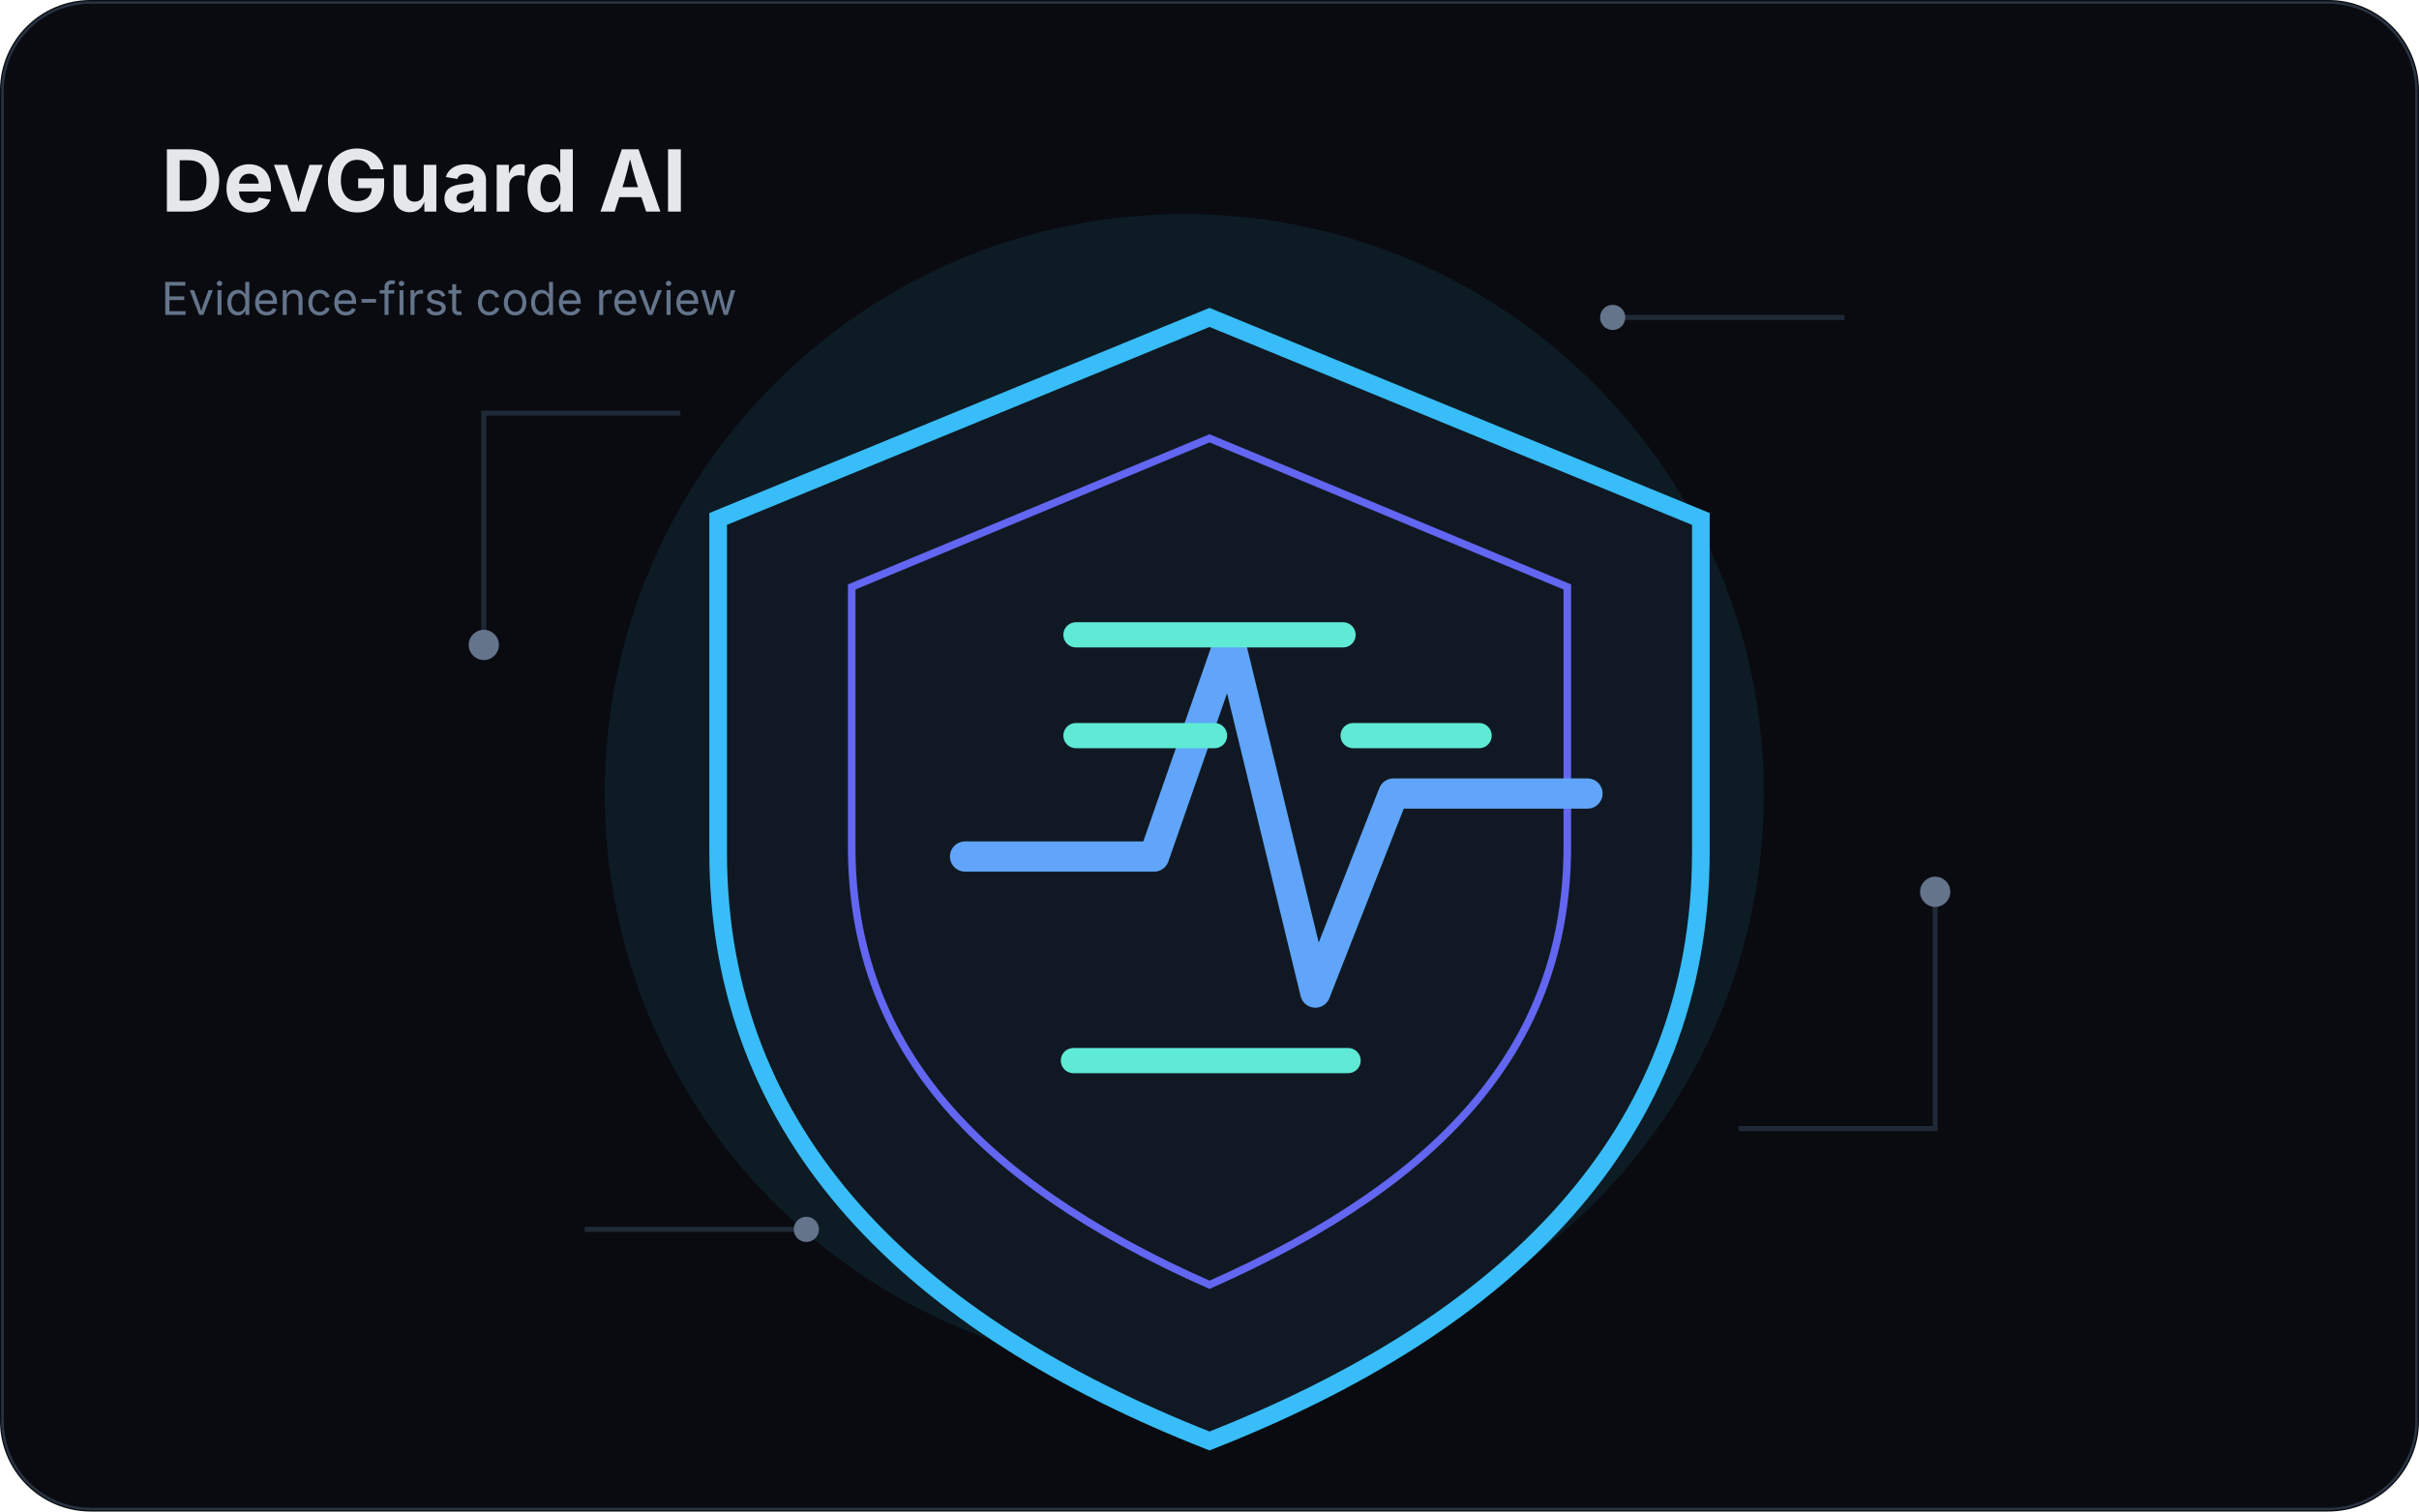
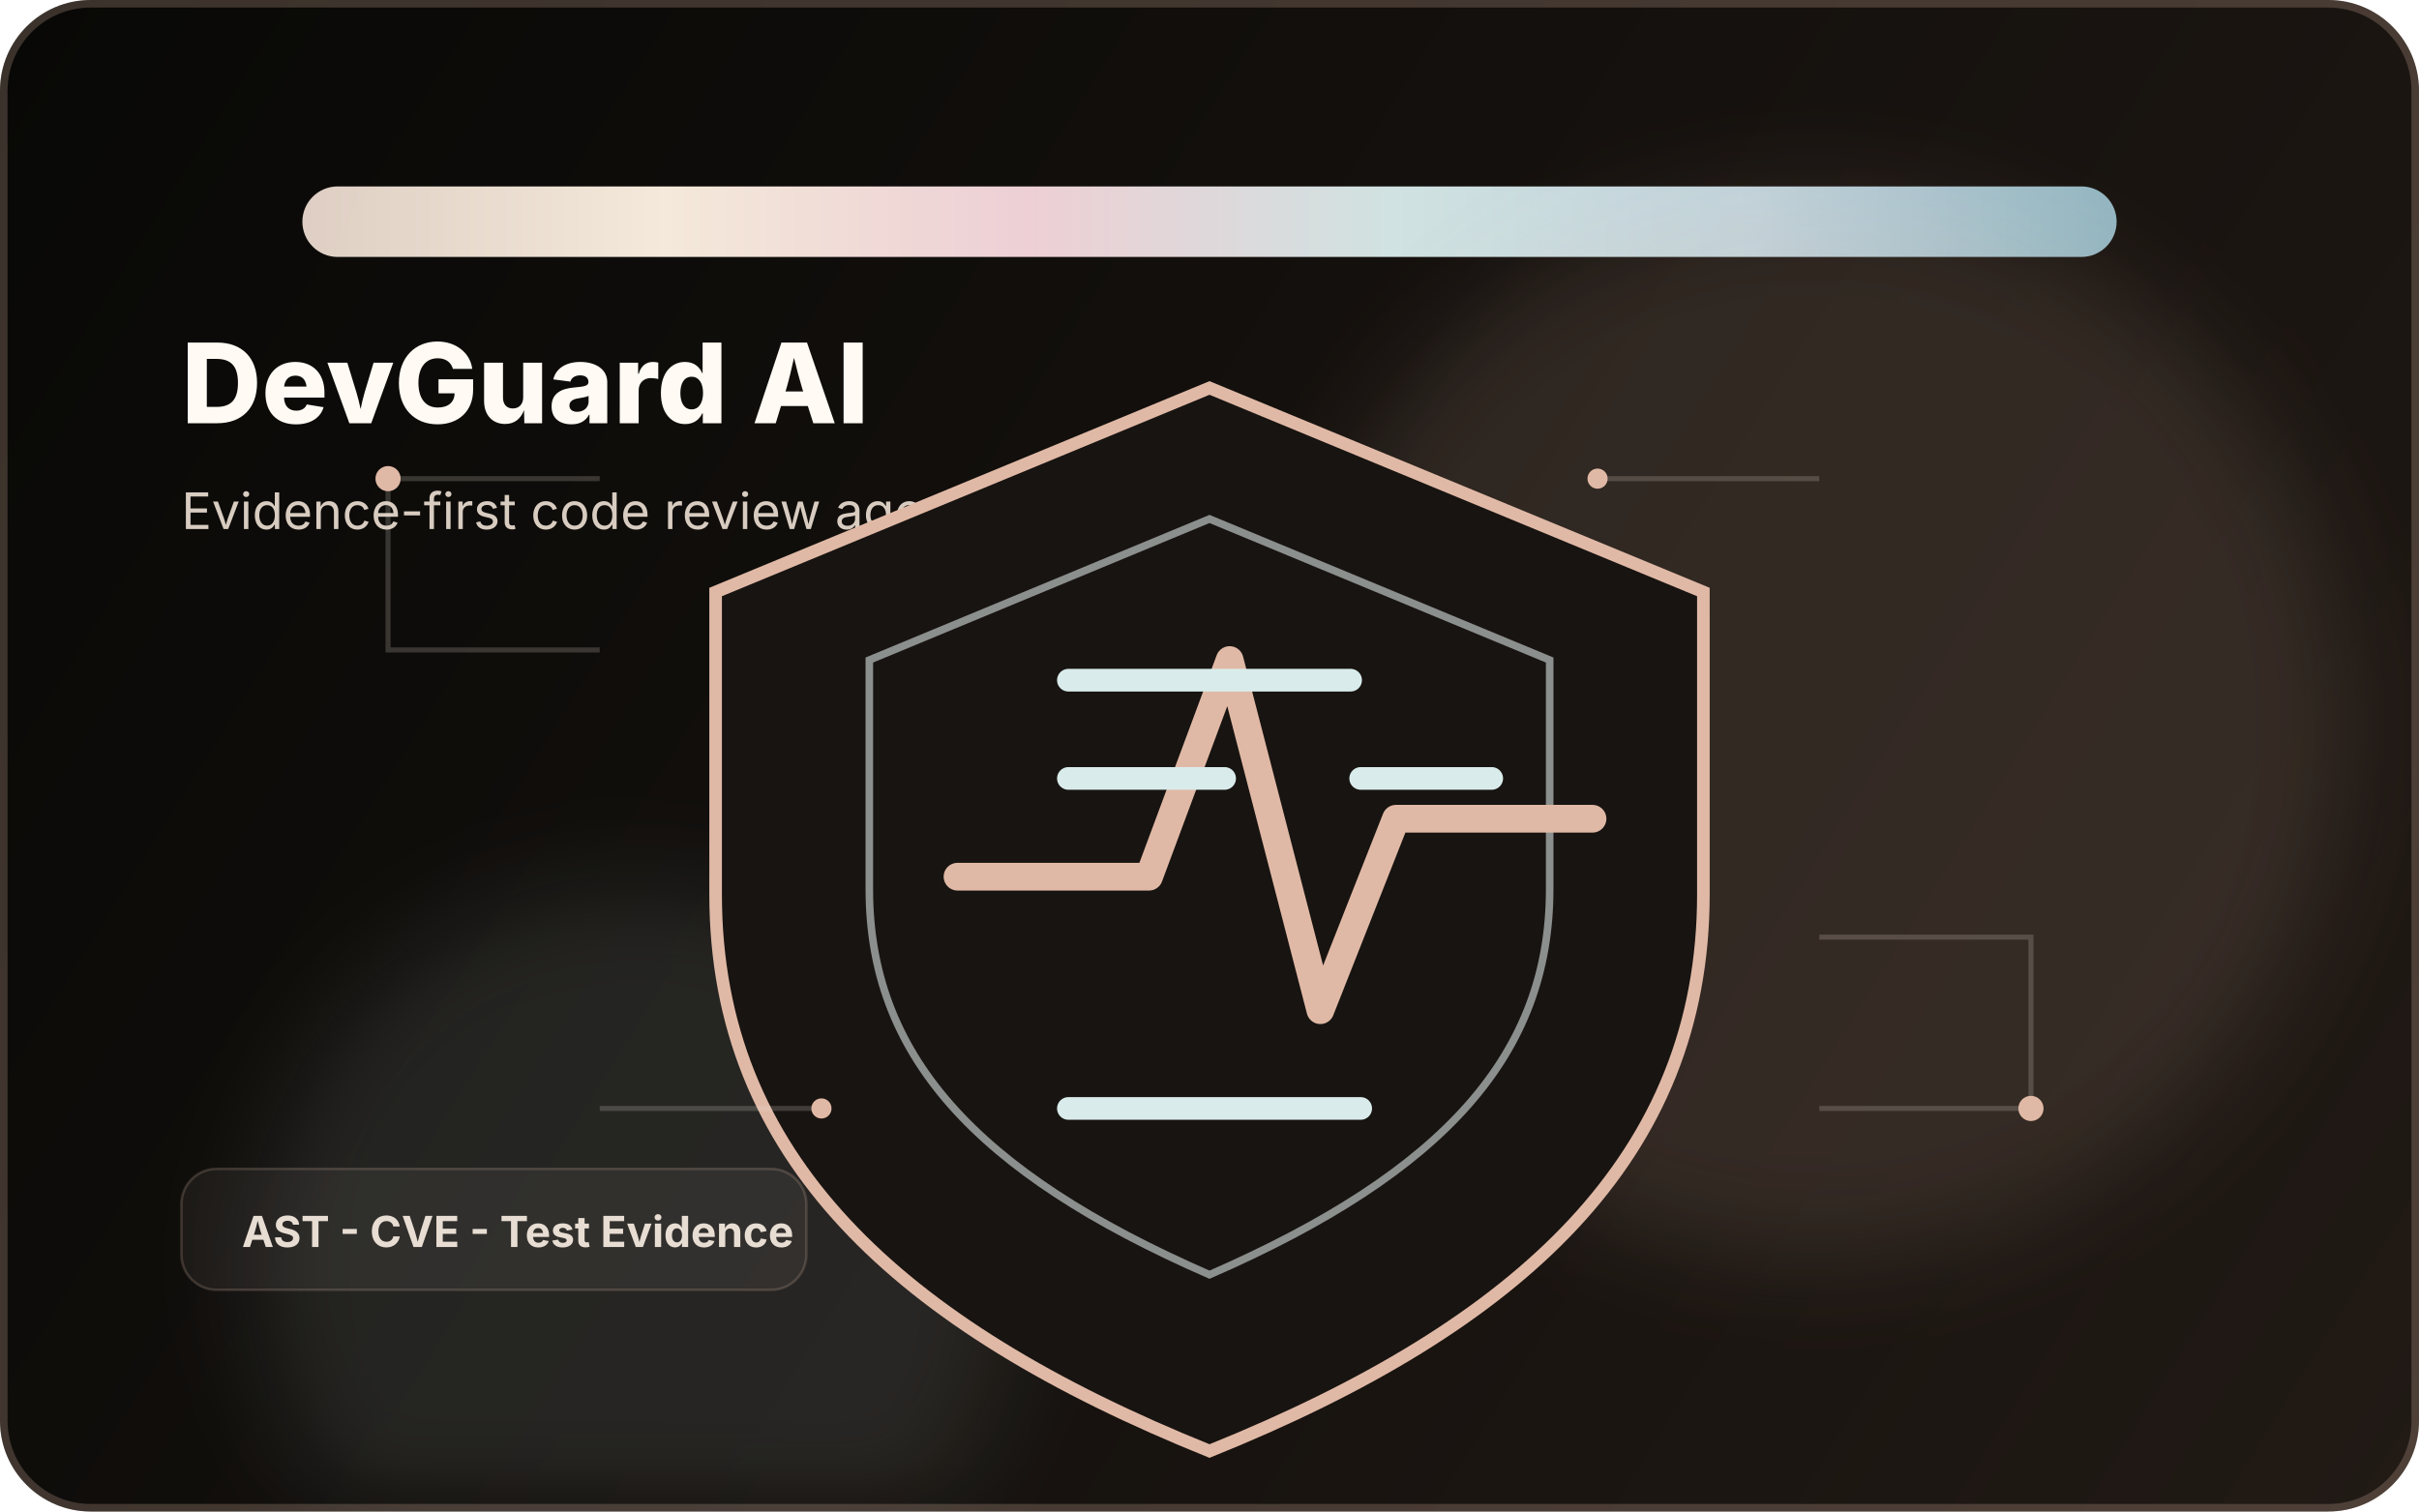
<svg xmlns="http://www.w3.org/2000/svg" width="960" height="600" viewBox="0 0 960 600" fill="none">
-   <rect width="960" height="600" rx="36" fill="#090B10" />
-   <rect x="1" y="1" width="958" height="598" rx="35" stroke="#293241" />
-   <circle cx="470" cy="315" r="230" fill="#38BDF8" fill-opacity=".09" />
-   <path d="M480 126 675 206v132c0 114-78 188-195 234-117-46-195-120-195-234V206l195-80Z" fill="#101923" stroke="#38BDF8" stroke-width="7" />
-   <path d="M480 174 622 233v103c0 77-47 132-142 174-95-42-142-97-142-174V233l142-59Z" stroke="#6366F1" stroke-width="3" />
-   <path d="M383 340h75l30-86 34 140 31-79h77" stroke="#60A5FA" stroke-width="12" stroke-linecap="round" stroke-linejoin="round" />
-   <path d="M427 252h106M427 292h55M537 292h50M426 421h109" stroke="#5EEAD4" stroke-width="10" stroke-linecap="round" />
-   <g stroke="#1F2937" stroke-width="2">
-     <path d="M270 164h-78v92" />
-     <path d="M690 448h78v-94" />
-     <path d="M232 488h88" />
-     <path d="M732 126h-92" />
+   <defs>
+     <linearGradient id="bg" x1="0" y1="0" x2="960" y2="600" gradientUnits="userSpaceOnUse">
+       <stop stop-color="#080806" />
+       <stop offset=".52" stop-color="#15110e" />
+       <stop offset="1" stop-color="#211a15" />
+     </linearGradient>
+     <linearGradient id="pastel" x1="120" y1="88" x2="840" y2="88" gradientUnits="userSpaceOnUse">
+       <stop stop-color="#e8d8cd" />
+       <stop offset=".2" stop-color="#fff3e5" />
+       <stop offset=".4" stop-color="#f8d8de" />
+       <stop offset=".6" stop-color="#d9eceb" />
+       <stop offset=".8" stop-color="#c8dce6" />
+       <stop offset="1" stop-color="#98bdc9" />
+     </linearGradient>
+     <filter id="glow" x="-20%" y="-20%" width="140%" height="140%">
+       <feGaussianBlur stdDeviation="20" />
+     </filter>
+   </defs>
+   <rect width="960" height="600" rx="36" fill="url(#bg)" />
+   <rect x="1.5" y="1.5" width="957" height="597" rx="34.5" stroke="#e0b9a6" stroke-opacity=".24" stroke-width="3" />
+   <rect x="120" y="74" width="720" height="28" rx="14" fill="url(#pastel)" opacity=".95" />
+   <circle cx="720" cy="288" r="210" fill="#e0b9a6" fill-opacity=".13" filter="url(#glow)" />
+   <circle cx="252" cy="502" r="150" fill="#d9eceb" fill-opacity=".10" filter="url(#glow)" />
+   <text x="72" y="168" fill="#fffaf3" font-family="Inter, Arial, sans-serif" font-size="44" font-weight="800">DevGuard AI</text>
+   <text x="72" y="210" fill="#d8ccc0" font-family="Inter, Arial, sans-serif" font-size="20">Evidence-first code review agent</text>
+   <path d="M480 154 676 235v120c0 104-72 171-196 221-124-50-196-117-196-221V235l196-81Z" fill="#181411" stroke="#e0b9a6" stroke-width="5" />
+   <path d="M480 206 615 262v91c0 65-41 112-135 153-94-41-135-88-135-153v-91l135-56Z" stroke="#e8f3f2" stroke-opacity=".55" stroke-width="3" />
+   <path d="M380 348h76l32-86 36 139 30-76h78" stroke="#e0b9a6" stroke-width="11" stroke-linecap="round" stroke-linejoin="round" />
+   <path d="M424 270h112M424 309h62M540 309h52M424 440h116" stroke="#d9eceb" stroke-width="9" stroke-linecap="round" />
+   <g stroke="#e8ddd2" stroke-opacity=".20" stroke-width="2">
+     <path d="M238 258h-84v-68h84" />
+     <path d="M722 372h84v68h-84" />
+     <path d="M238 440h88" />
+     <path d="M722 190h-88" />
  </g>
-   <g fill="#64748B">
-     <circle cx="192" cy="256" r="6" />
-     <circle cx="768" cy="354" r="6" />
-     <circle cx="320" cy="488" r="5" />
-     <circle cx="640" cy="126" r="5" />
+   <g fill="#e0b9a6">
+     <circle cx="154" cy="190" r="5" />
+     <circle cx="806" cy="440" r="5" />
+     <circle cx="326" cy="440" r="4" />
+     <circle cx="634" cy="190" r="4" />
  </g>
-   <text x="64" y="84" fill="#E5E7EB" font-family="Inter, Arial" font-size="34" font-weight="700">DevGuard AI</text>
-   <text x="64" y="125" fill="#64748B" font-family="Inter, Arial" font-size="18">Evidence-first code review</text>
+   <rect x="72" y="464" width="248" height="48" rx="14" fill="#fffaf3" fill-opacity=".055" stroke="#e0b9a6" stroke-opacity=".20" />
+   <text x="96" y="495" fill="#e8ddd2" font-family="Inter, Arial, sans-serif" font-size="17" font-weight="650">AST - CVE - Test Evidence</text>
</svg>
